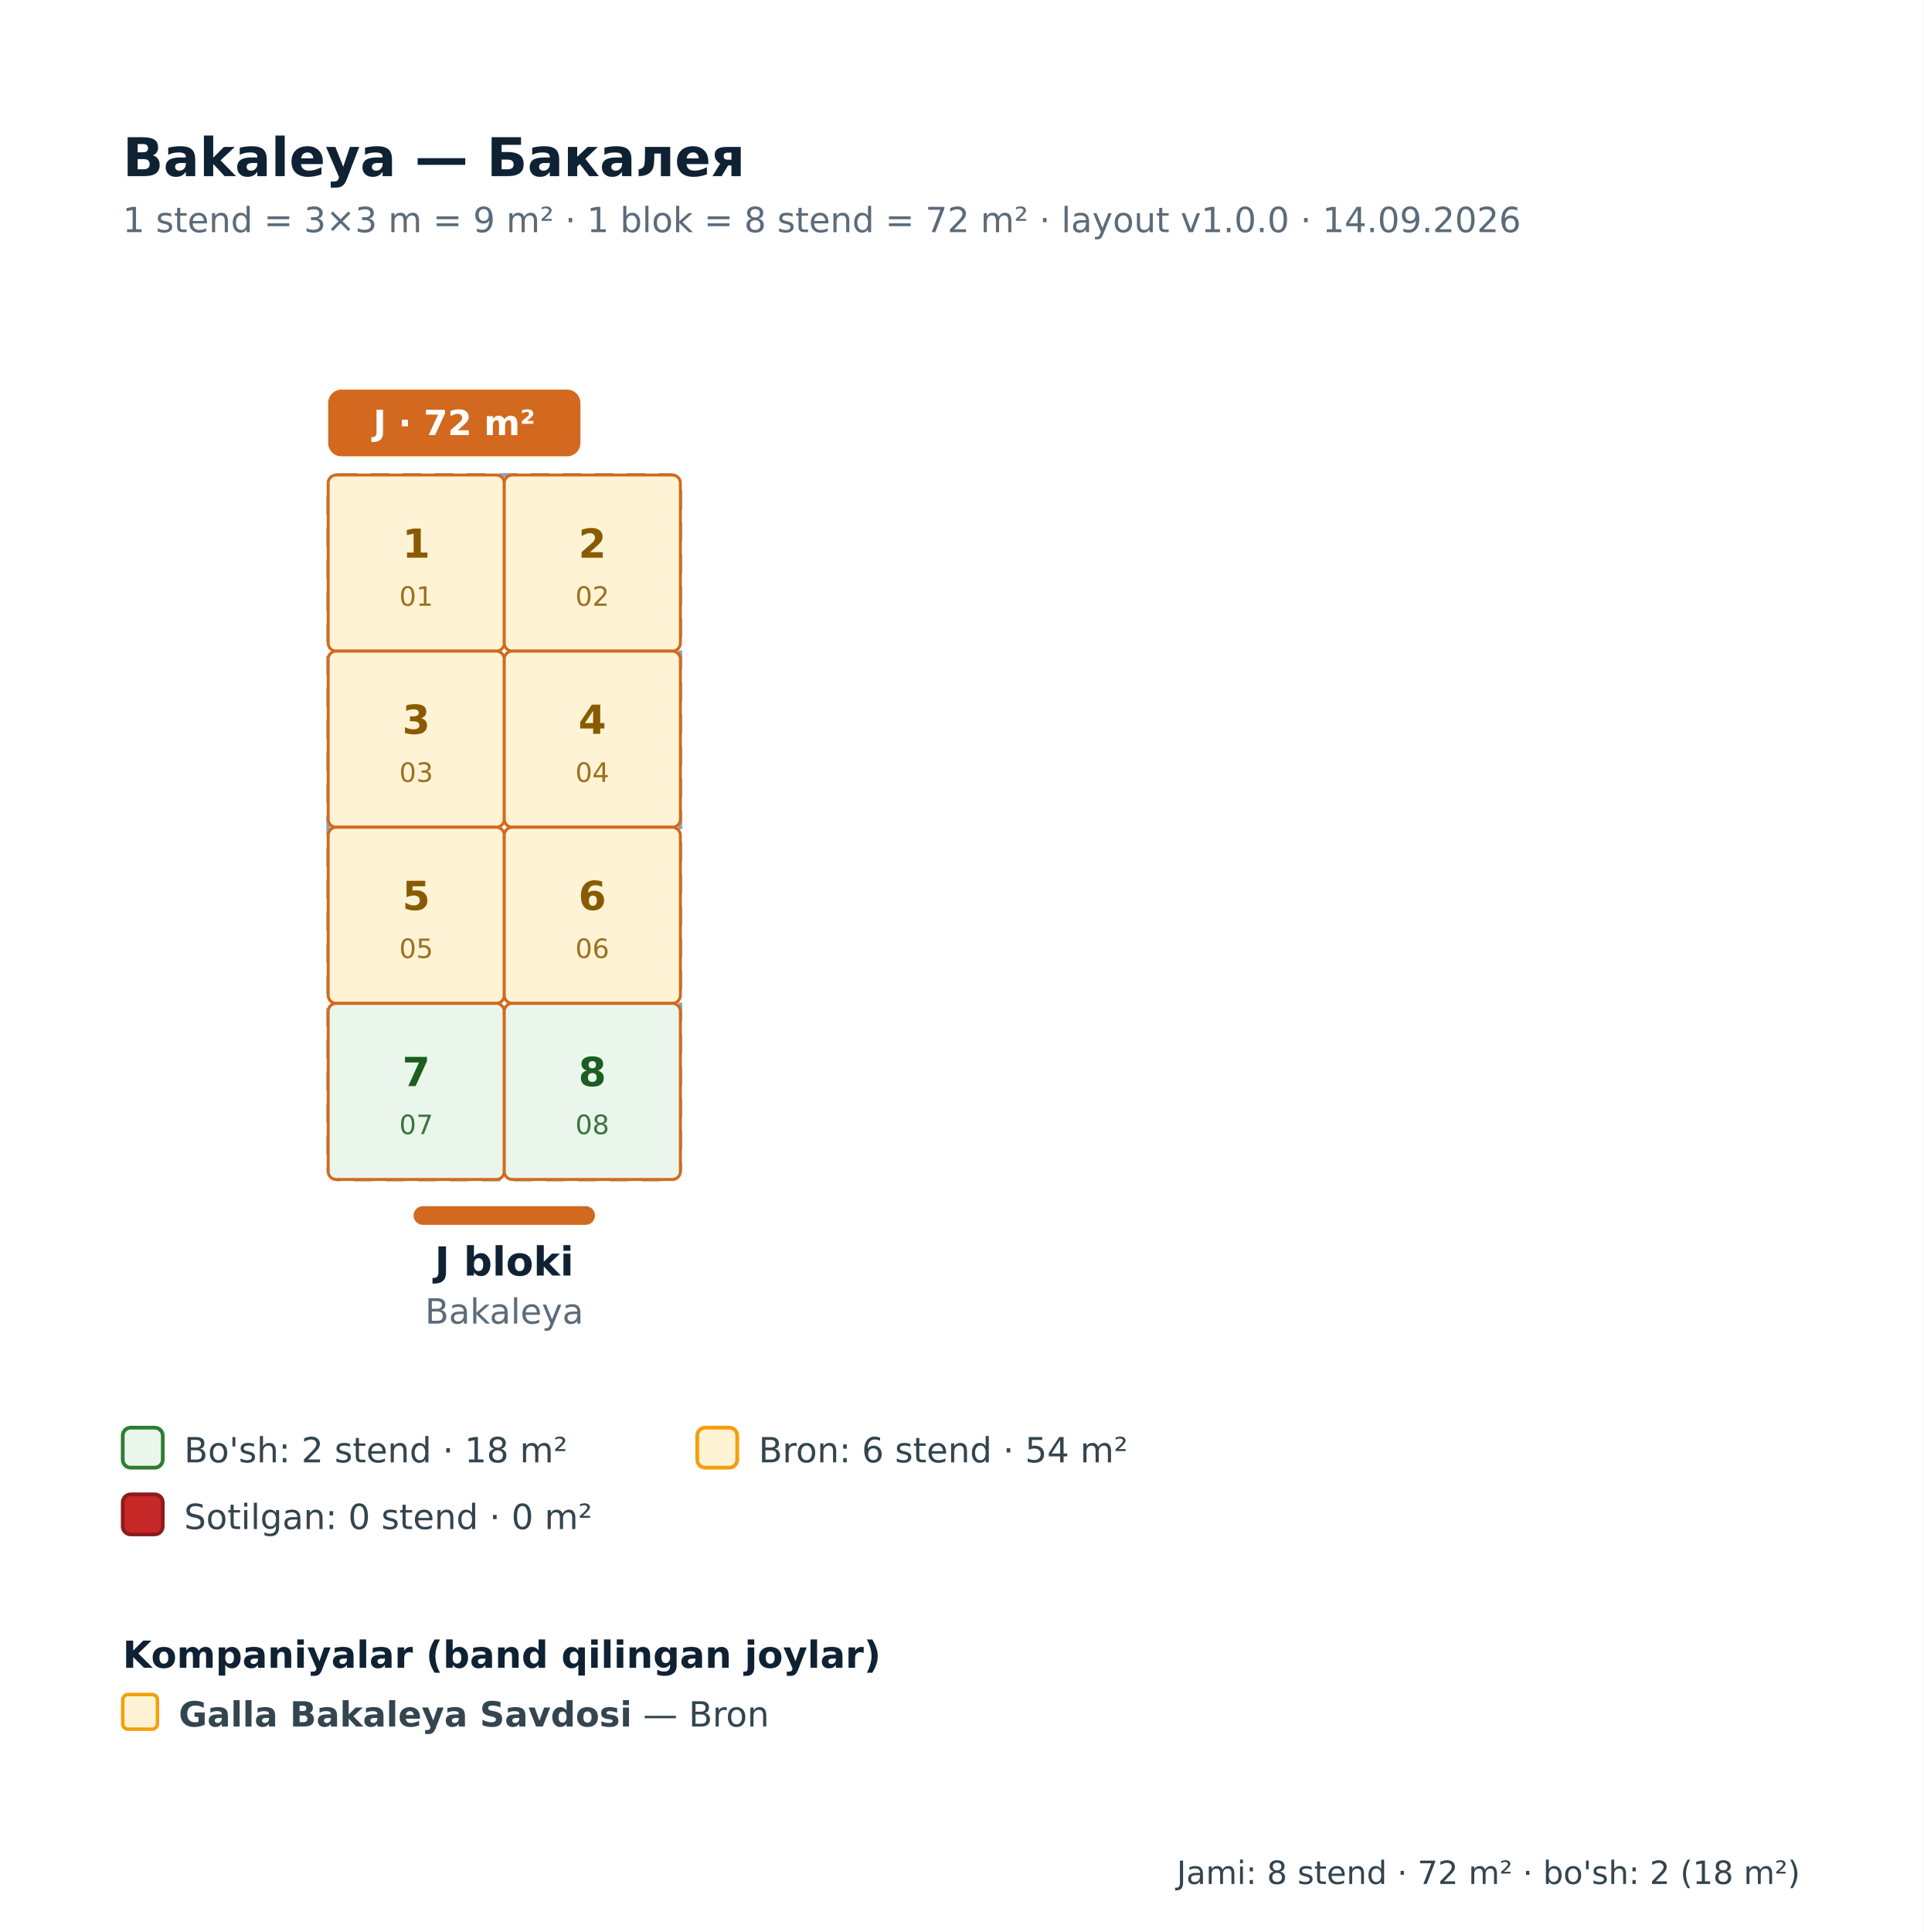
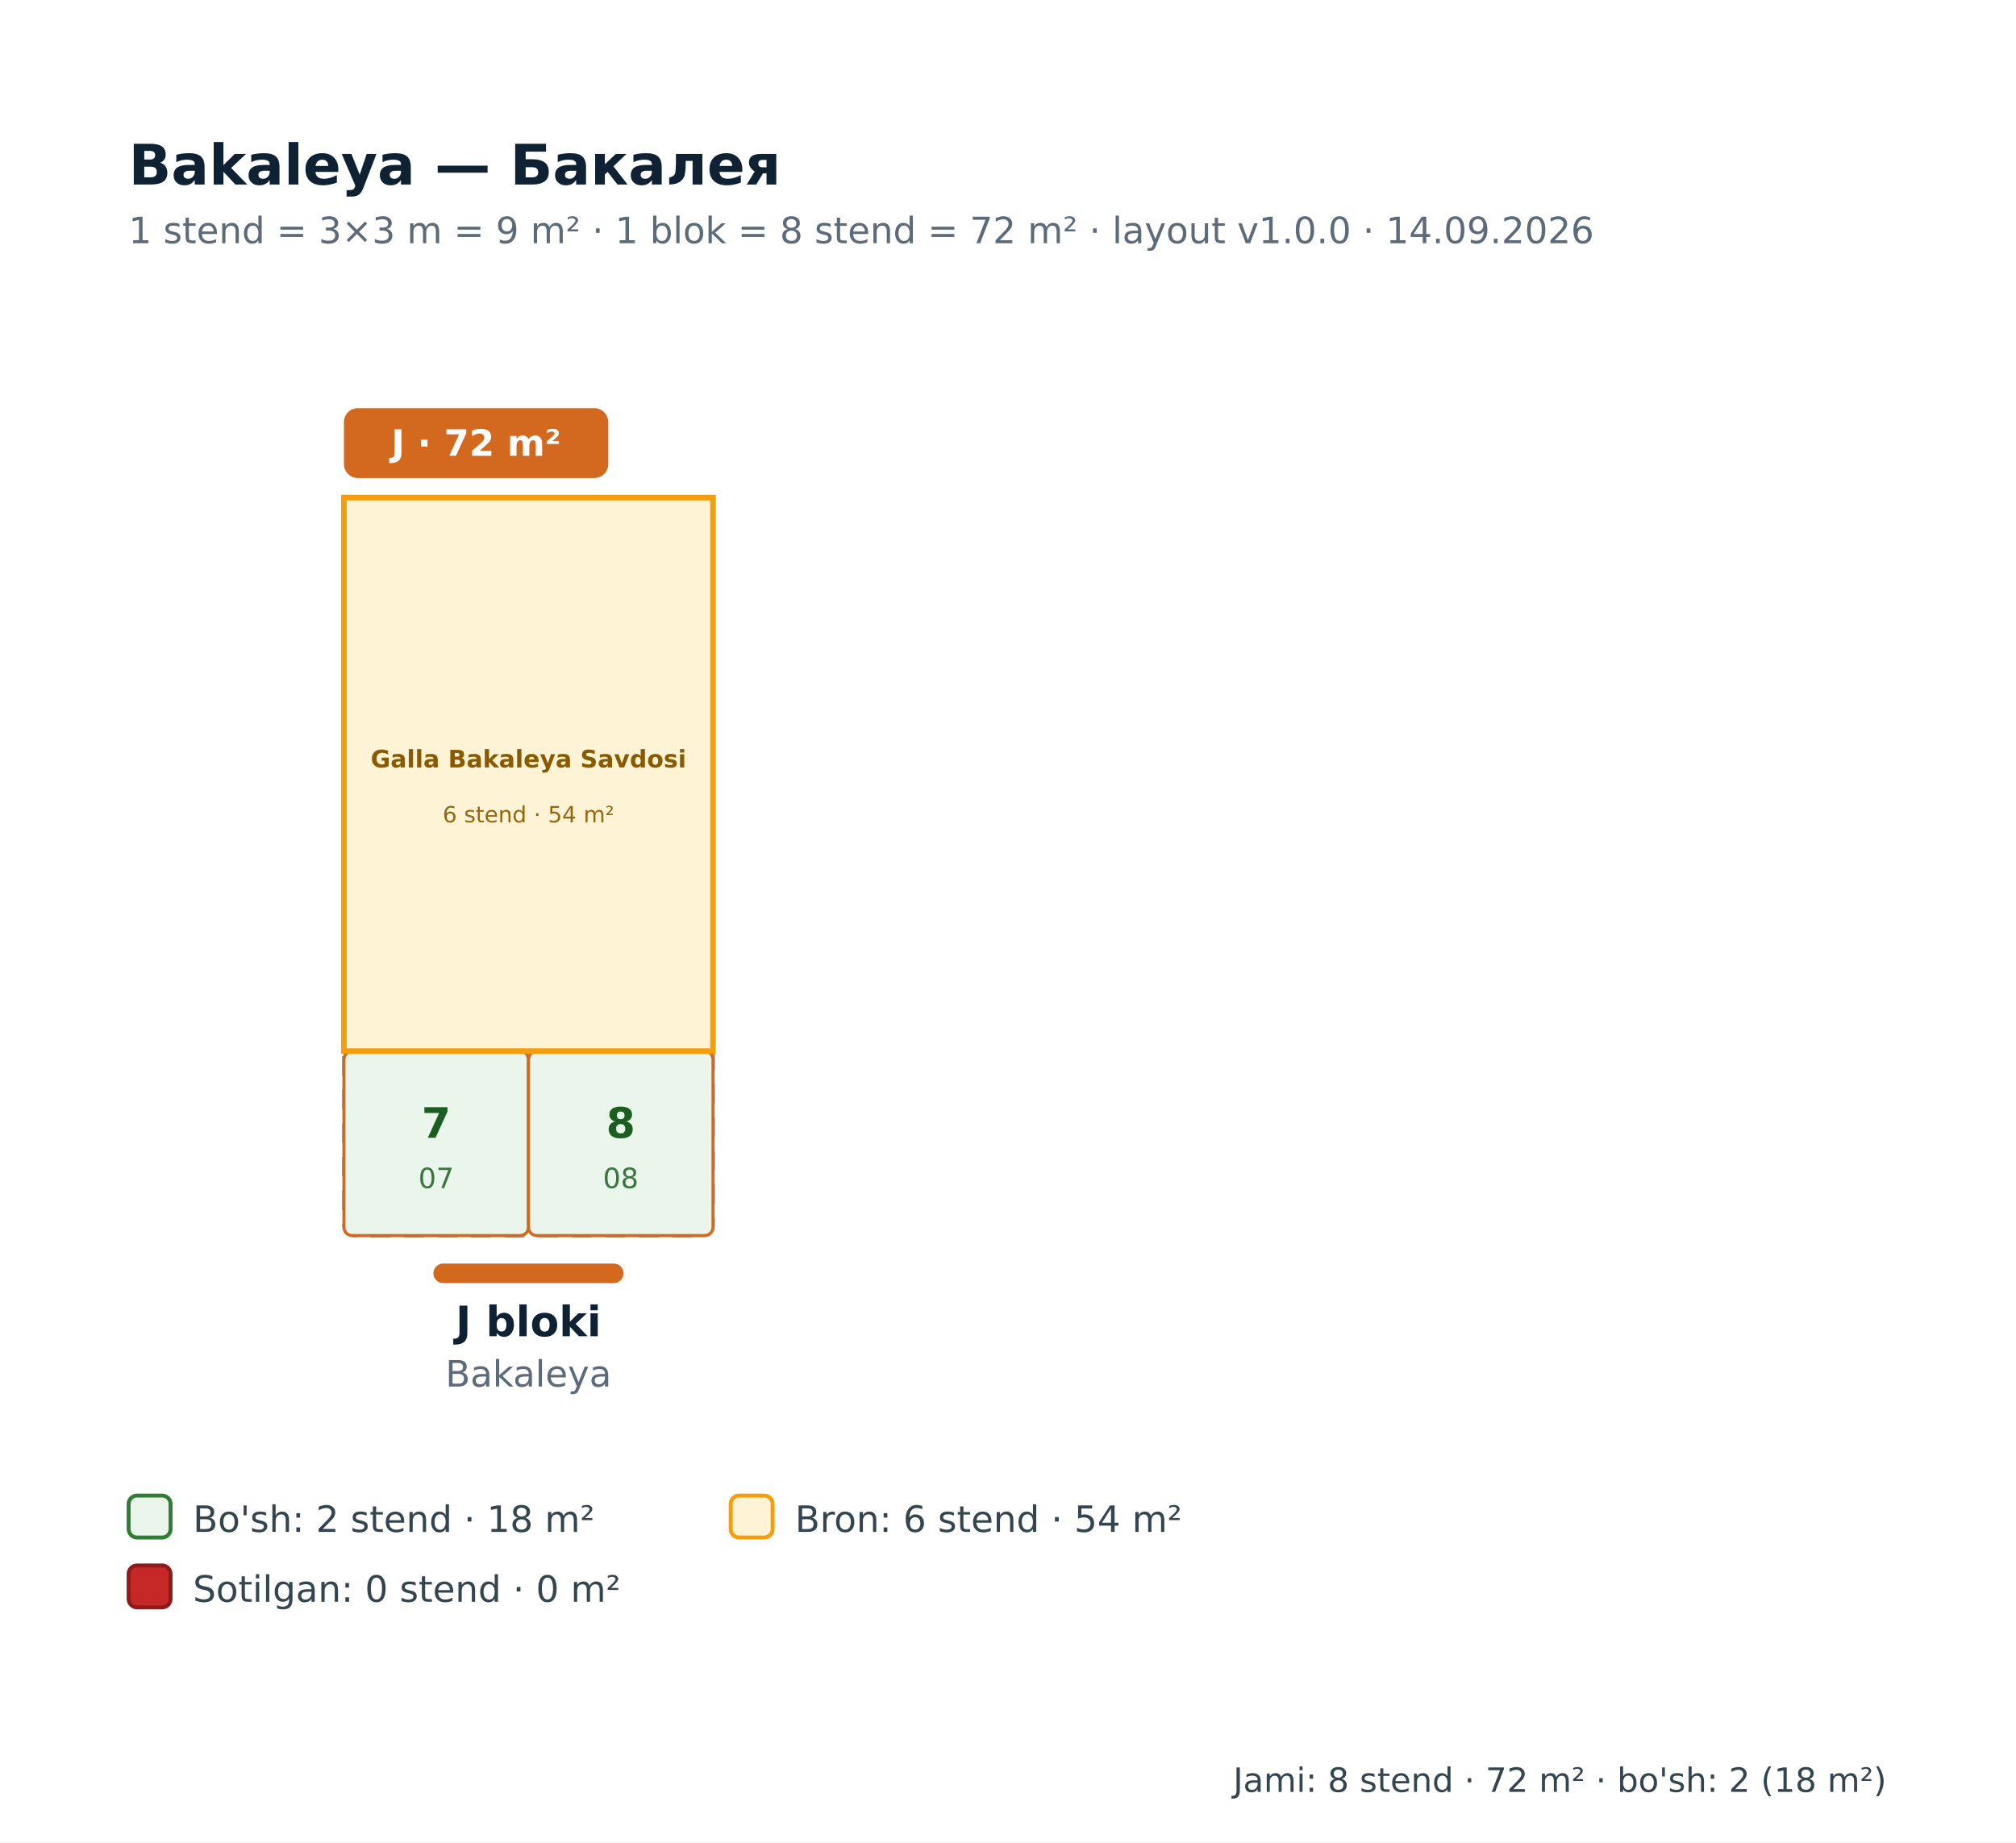
- <svg xmlns="http://www.w3.org/2000/svg" width="721" height="724" viewBox="0 0 721 724" font-family="DejaVu Sans, Helvetica, Arial, sans-serif">
-   <rect width="721" height="724" fill="#ffffff" />
+ <svg xmlns="http://www.w3.org/2000/svg" width="721" height="659" viewBox="0 0 721 659" font-family="DejaVu Sans, Helvetica, Arial, sans-serif">
+   <rect width="721" height="659" fill="#ffffff" />
  <text x="46" y="66" font-size="20" font-weight="bold" fill="#0f2233">Bakaleya — Бакалея</text>
  <text x="46" y="87" font-size="13" fill="#5b6b7a">1 stend = 3×3 m = 9 m² · 1 blok = 8 stend = 72 m² · layout v1.0.0 · 14.09.2026</text>
  <rect x="123.00" y="178.00" width="132.00" height="264.00" fill="none" stroke="#90a4b5" stroke-width="1.4" stroke-dasharray="7 5" rx="4" />
  <rect x="123.00" y="146.00" width="94.54" height="25" rx="5" fill="#D2691E" />
  <text x="170.27" y="163.05" font-size="13" font-weight="bold" fill="#ffffff" text-anchor="middle">J · 72 m²</text>
-   <rect x="123.00" y="178.00" width="66.00" height="66.00" rx="3" fill="#fff3d6" stroke="#D2691E" stroke-width="1.1" />
-   <text x="156.00" y="209.00" font-size="15.00" font-weight="bold" fill="#8a5a00" text-anchor="middle">1</text>
-   <text x="156.00" y="227.00" font-size="10" fill="#8a5a00" text-anchor="middle" opacity="0.85">01</text>
-   <rect x="189.00" y="178.00" width="66.00" height="66.00" rx="3" fill="#fff3d6" stroke="#D2691E" stroke-width="1.1" />
-   <text x="222.00" y="209.00" font-size="15.00" font-weight="bold" fill="#8a5a00" text-anchor="middle">2</text>
-   <text x="222.00" y="227.00" font-size="10" fill="#8a5a00" text-anchor="middle" opacity="0.85">02</text>
-   <rect x="123.00" y="244.00" width="66.00" height="66.00" rx="3" fill="#fff3d6" stroke="#D2691E" stroke-width="1.1" />
-   <text x="156.00" y="275.00" font-size="15.00" font-weight="bold" fill="#8a5a00" text-anchor="middle">3</text>
-   <text x="156.00" y="293.00" font-size="10" fill="#8a5a00" text-anchor="middle" opacity="0.85">03</text>
-   <rect x="189.00" y="244.00" width="66.00" height="66.00" rx="3" fill="#fff3d6" stroke="#D2691E" stroke-width="1.1" />
-   <text x="222.00" y="275.00" font-size="15.00" font-weight="bold" fill="#8a5a00" text-anchor="middle">4</text>
-   <text x="222.00" y="293.00" font-size="10" fill="#8a5a00" text-anchor="middle" opacity="0.85">04</text>
-   <rect x="123.00" y="310.00" width="66.00" height="66.00" rx="3" fill="#fff3d6" stroke="#D2691E" stroke-width="1.1" />
-   <text x="156.00" y="341.00" font-size="15.00" font-weight="bold" fill="#8a5a00" text-anchor="middle">5</text>
-   <text x="156.00" y="359.00" font-size="10" fill="#8a5a00" text-anchor="middle" opacity="0.85">05</text>
-   <rect x="189.00" y="310.00" width="66.00" height="66.00" rx="3" fill="#fff3d6" stroke="#D2691E" stroke-width="1.1" />
-   <text x="222.00" y="341.00" font-size="15.00" font-weight="bold" fill="#8a5a00" text-anchor="middle">6</text>
-   <text x="222.00" y="359.00" font-size="10" fill="#8a5a00" text-anchor="middle" opacity="0.85">06</text>
  <rect x="123.00" y="376.00" width="66.00" height="66.00" rx="3" fill="#eaf6ec" stroke="#D2691E" stroke-width="1.1" />
  <text x="156.00" y="407.00" font-size="15.00" font-weight="bold" fill="#1b5e20" text-anchor="middle">7</text>
  <text x="156.00" y="425.00" font-size="10" fill="#1b5e20" text-anchor="middle" opacity="0.85">07</text>
  <rect x="189.00" y="376.00" width="66.00" height="66.00" rx="3" fill="#eaf6ec" stroke="#D2691E" stroke-width="1.1" />
  <text x="222.00" y="407.00" font-size="15.00" font-weight="bold" fill="#1b5e20" text-anchor="middle">8</text>
  <text x="222.00" y="425.00" font-size="10" fill="#1b5e20" text-anchor="middle" opacity="0.85">08</text>
  <rect x="155.00" y="452.00" width="68" height="7" rx="3.5" fill="#D2691E" />
  <text x="189.00" y="478.00" font-size="15" font-weight="bold" fill="#0f2233" text-anchor="middle">J bloki</text>
  <text x="189.00" y="496.00" font-size="13" fill="#5b6b7a" text-anchor="middle">Bakaleya</text>
+   <path d="M123 178L189 178L255 178L255 244L255 310L255 376L189 376L123 376L123 310L123 244Z" fill="#fff3d6" stroke="#f59e0b" stroke-width="2" />
+   <text x="189.00" y="274.53" font-size="8.64" font-weight="bold" fill="#8a5a00" text-anchor="middle">Galla Bakaleya Savdosi</text>
+   <text x="189.00" y="294.18" font-size="8.00" fill="#8a5a00" text-anchor="middle" opacity="0.92">6 stend · 54 m²</text>
  <rect x="46.00" y="535.00" width="15" height="15" rx="3" fill="#eaf6ec" stroke="#2e7d32" stroke-width="1.4" />
  <text x="69.00" y="548.00" font-size="13" fill="#33454f">Bo'sh: 2 stend · 18 m²</text>
  <rect x="261.32" y="535.00" width="15" height="15" rx="3" fill="#fff3d6" stroke="#f59e0b" stroke-width="1.4" />
  <text x="284.32" y="548.00" font-size="13" fill="#33454f">Bron: 6 stend · 54 m²</text>
  <rect x="46.00" y="560.00" width="15" height="15" rx="3" fill="#c62828" stroke="#8e1b1b" stroke-width="1.4" />
  <text x="69.00" y="573.00" font-size="13" fill="#33454f">Sotilgan: 0 stend · 0 m²</text>
-   <text x="46" y="625.00" font-size="14" font-weight="bold" fill="#0f2233">Kompaniyalar (band qilingan joylar)</text>
-   <rect x="46" y="635.00" width="13" height="13" rx="2" fill="#fff3d6" stroke="#f59e0b" stroke-width="1.3" />
-   <text x="67" y="647.00" font-size="13" fill="#33454f">
-     <tspan font-weight="bold">Galla Bakaleya Savdosi</tspan> — Bron</text>
-   <text x="746.00" y="647.00" font-size="13" fill="#33454f">6 stend · 54 m² · J-01, J-02, J-03, J-04, J-05, J-06</text>
-   <text x="674.68" y="706" font-size="12" fill="#33454f" text-anchor="end">Jami: 8 stend · 72 m² · bo'sh: 2 (18 m²)</text>
+   <text x="674.68" y="641" font-size="12" fill="#33454f" text-anchor="end">Jami: 8 stend · 72 m² · bo'sh: 2 (18 m²)</text>
</svg>
